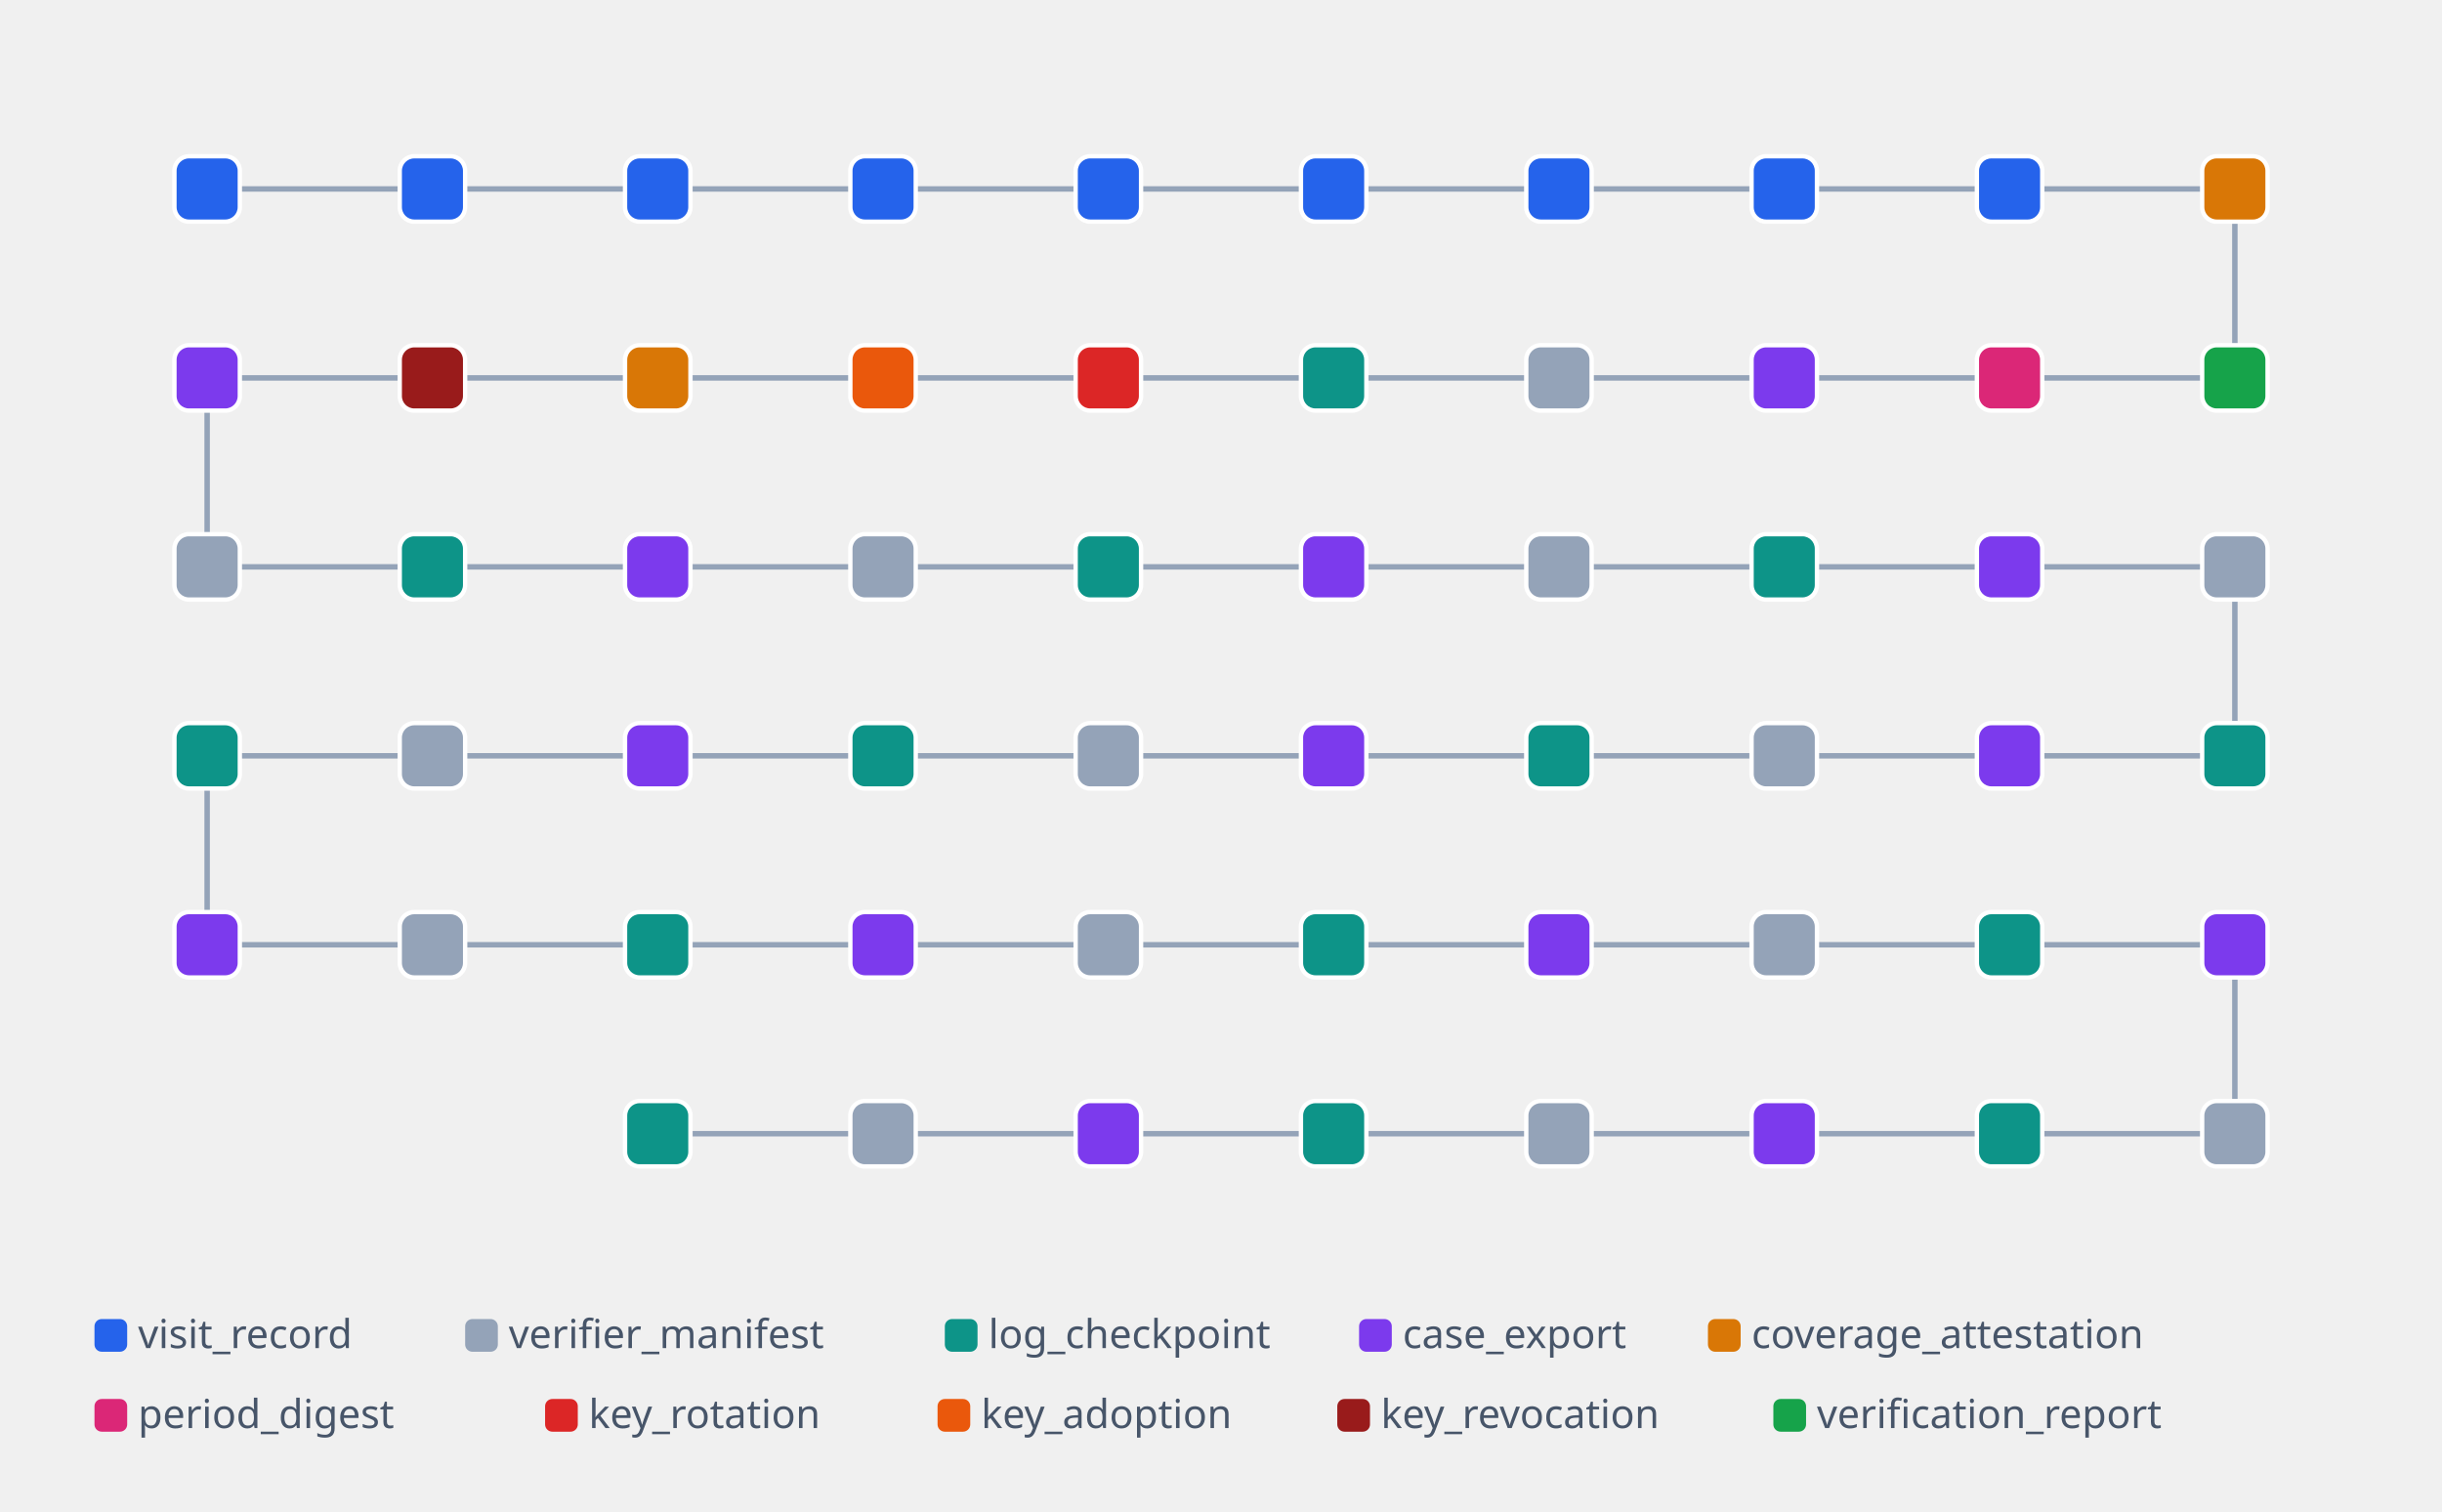
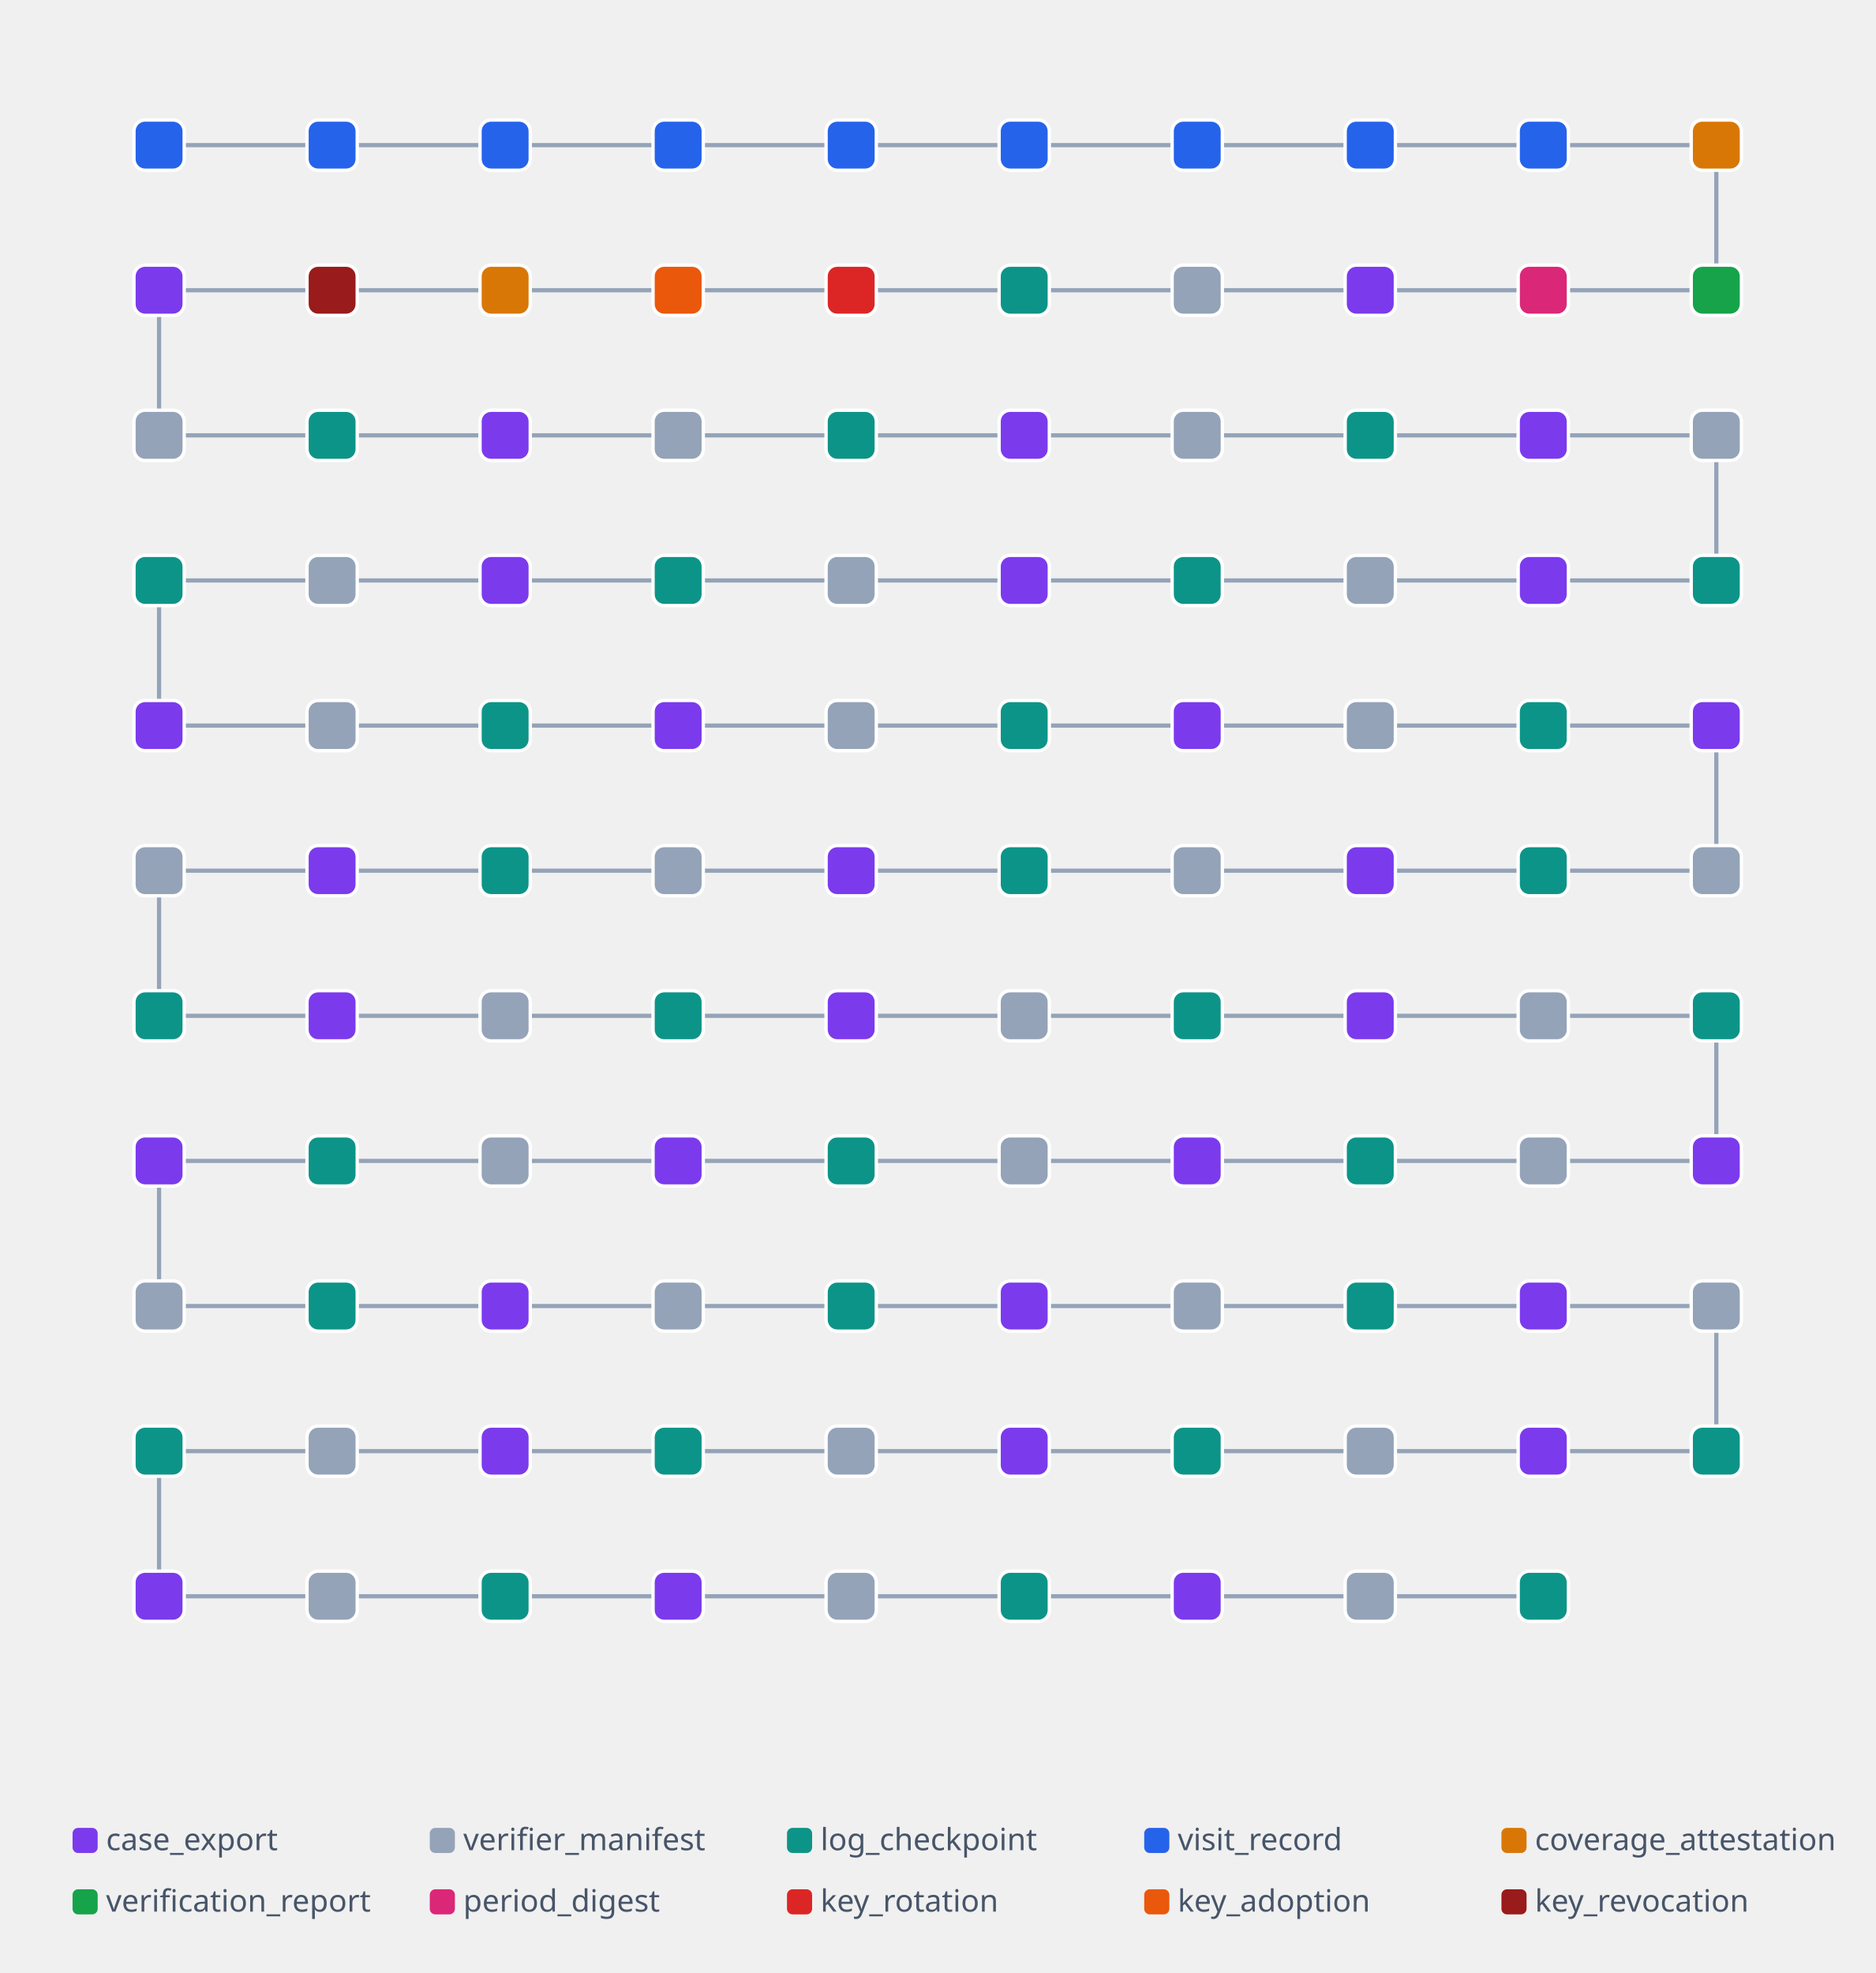
- <svg xmlns="http://www.w3.org/2000/svg" viewBox="0 0 672 416" role="img" aria-label="Hash chain of the 58 signed receipts">
+ <svg xmlns="http://www.w3.org/2000/svg" viewBox="0 0 672 707" role="img" aria-label="Hash chain of the 109 signed receipts">
  <line x1="57" y1="52" x2="119" y2="52" stroke="#94a3b8" stroke-width="1.5" stroke-dasharray="" />
  <line x1="119" y1="52" x2="181" y2="52" stroke="#94a3b8" stroke-width="1.5" stroke-dasharray="" />
  <line x1="181" y1="52" x2="243" y2="52" stroke="#94a3b8" stroke-width="1.5" stroke-dasharray="" />
  <line x1="243" y1="52" x2="305" y2="52" stroke="#94a3b8" stroke-width="1.5" stroke-dasharray="" />
  <line x1="305" y1="52" x2="367" y2="52" stroke="#94a3b8" stroke-width="1.5" stroke-dasharray="" />
  <line x1="367" y1="52" x2="429" y2="52" stroke="#94a3b8" stroke-width="1.5" stroke-dasharray="" />
  <line x1="429" y1="52" x2="491" y2="52" stroke="#94a3b8" stroke-width="1.5" stroke-dasharray="" />
  <line x1="491" y1="52" x2="553" y2="52" stroke="#94a3b8" stroke-width="1.5" stroke-dasharray="" />
  <line x1="553" y1="52" x2="615" y2="52" stroke="#94a3b8" stroke-width="1.5" stroke-dasharray="" />
  <line x1="615" y1="52" x2="615" y2="104" stroke="#94a3b8" stroke-width="1.5" stroke-dasharray="" />
  <line x1="615" y1="104" x2="553" y2="104" stroke="#94a3b8" stroke-width="1.5" stroke-dasharray="" />
  <line x1="553" y1="104" x2="491" y2="104" stroke="#94a3b8" stroke-width="1.5" stroke-dasharray="" />
  <line x1="491" y1="104" x2="429" y2="104" stroke="#94a3b8" stroke-width="1.5" stroke-dasharray="" />
  <line x1="429" y1="104" x2="367" y2="104" stroke="#94a3b8" stroke-width="1.5" stroke-dasharray="" />
  <line x1="367" y1="104" x2="305" y2="104" stroke="#94a3b8" stroke-width="1.5" stroke-dasharray="" />
  <line x1="305" y1="104" x2="243" y2="104" stroke="#94a3b8" stroke-width="1.5" stroke-dasharray="" />
  <line x1="243" y1="104" x2="181" y2="104" stroke="#94a3b8" stroke-width="1.5" stroke-dasharray="" />
  <line x1="181" y1="104" x2="119" y2="104" stroke="#94a3b8" stroke-width="1.5" stroke-dasharray="" />
  <line x1="119" y1="104" x2="57" y2="104" stroke="#94a3b8" stroke-width="1.5" stroke-dasharray="" />
  <line x1="57" y1="104" x2="57" y2="156" stroke="#94a3b8" stroke-width="1.5" stroke-dasharray="" />
  <line x1="57" y1="156" x2="119" y2="156" stroke="#94a3b8" stroke-width="1.5" stroke-dasharray="" />
  <line x1="119" y1="156" x2="181" y2="156" stroke="#94a3b8" stroke-width="1.5" stroke-dasharray="" />
  <line x1="181" y1="156" x2="243" y2="156" stroke="#94a3b8" stroke-width="1.5" stroke-dasharray="" />
  <line x1="243" y1="156" x2="305" y2="156" stroke="#94a3b8" stroke-width="1.5" stroke-dasharray="" />
  <line x1="305" y1="156" x2="367" y2="156" stroke="#94a3b8" stroke-width="1.5" stroke-dasharray="" />
  <line x1="367" y1="156" x2="429" y2="156" stroke="#94a3b8" stroke-width="1.5" stroke-dasharray="" />
  <line x1="429" y1="156" x2="491" y2="156" stroke="#94a3b8" stroke-width="1.5" stroke-dasharray="" />
  <line x1="491" y1="156" x2="553" y2="156" stroke="#94a3b8" stroke-width="1.5" stroke-dasharray="" />
  <line x1="553" y1="156" x2="615" y2="156" stroke="#94a3b8" stroke-width="1.5" stroke-dasharray="" />
  <line x1="615" y1="156" x2="615" y2="208" stroke="#94a3b8" stroke-width="1.5" stroke-dasharray="" />
  <line x1="615" y1="208" x2="553" y2="208" stroke="#94a3b8" stroke-width="1.5" stroke-dasharray="" />
  <line x1="553" y1="208" x2="491" y2="208" stroke="#94a3b8" stroke-width="1.5" stroke-dasharray="" />
  <line x1="491" y1="208" x2="429" y2="208" stroke="#94a3b8" stroke-width="1.5" stroke-dasharray="" />
  <line x1="429" y1="208" x2="367" y2="208" stroke="#94a3b8" stroke-width="1.5" stroke-dasharray="" />
  <line x1="367" y1="208" x2="305" y2="208" stroke="#94a3b8" stroke-width="1.5" stroke-dasharray="" />
  <line x1="305" y1="208" x2="243" y2="208" stroke="#94a3b8" stroke-width="1.5" stroke-dasharray="" />
  <line x1="243" y1="208" x2="181" y2="208" stroke="#94a3b8" stroke-width="1.5" stroke-dasharray="" />
  <line x1="181" y1="208" x2="119" y2="208" stroke="#94a3b8" stroke-width="1.5" stroke-dasharray="" />
  <line x1="119" y1="208" x2="57" y2="208" stroke="#94a3b8" stroke-width="1.5" stroke-dasharray="" />
  <line x1="57" y1="208" x2="57" y2="260" stroke="#94a3b8" stroke-width="1.5" stroke-dasharray="" />
  <line x1="57" y1="260" x2="119" y2="260" stroke="#94a3b8" stroke-width="1.5" stroke-dasharray="" />
  <line x1="119" y1="260" x2="181" y2="260" stroke="#94a3b8" stroke-width="1.5" stroke-dasharray="" />
  <line x1="181" y1="260" x2="243" y2="260" stroke="#94a3b8" stroke-width="1.5" stroke-dasharray="" />
  <line x1="243" y1="260" x2="305" y2="260" stroke="#94a3b8" stroke-width="1.5" stroke-dasharray="" />
  <line x1="305" y1="260" x2="367" y2="260" stroke="#94a3b8" stroke-width="1.5" stroke-dasharray="" />
  <line x1="367" y1="260" x2="429" y2="260" stroke="#94a3b8" stroke-width="1.5" stroke-dasharray="" />
  <line x1="429" y1="260" x2="491" y2="260" stroke="#94a3b8" stroke-width="1.5" stroke-dasharray="" />
  <line x1="491" y1="260" x2="553" y2="260" stroke="#94a3b8" stroke-width="1.5" stroke-dasharray="" />
  <line x1="553" y1="260" x2="615" y2="260" stroke="#94a3b8" stroke-width="1.5" stroke-dasharray="" />
  <line x1="615" y1="260" x2="615" y2="312" stroke="#94a3b8" stroke-width="1.5" stroke-dasharray="" />
  <line x1="615" y1="312" x2="553" y2="312" stroke="#94a3b8" stroke-width="1.5" stroke-dasharray="" />
  <line x1="553" y1="312" x2="491" y2="312" stroke="#94a3b8" stroke-width="1.5" stroke-dasharray="" />
  <line x1="491" y1="312" x2="429" y2="312" stroke="#94a3b8" stroke-width="1.5" stroke-dasharray="" />
  <line x1="429" y1="312" x2="367" y2="312" stroke="#94a3b8" stroke-width="1.5" stroke-dasharray="" />
  <line x1="367" y1="312" x2="305" y2="312" stroke="#94a3b8" stroke-width="1.5" stroke-dasharray="" />
  <line x1="305" y1="312" x2="243" y2="312" stroke="#94a3b8" stroke-width="1.5" stroke-dasharray="" />
  <line x1="243" y1="312" x2="181" y2="312" stroke="#94a3b8" stroke-width="1.5" stroke-dasharray="" />
+   <line x1="181" y1="312" x2="119" y2="312" stroke="#94a3b8" stroke-width="1.5" stroke-dasharray="" />
+   <line x1="119" y1="312" x2="57" y2="312" stroke="#94a3b8" stroke-width="1.5" stroke-dasharray="" />
+   <line x1="57" y1="312" x2="57" y2="364" stroke="#94a3b8" stroke-width="1.5" stroke-dasharray="" />
+   <line x1="57" y1="364" x2="119" y2="364" stroke="#94a3b8" stroke-width="1.5" stroke-dasharray="" />
+   <line x1="119" y1="364" x2="181" y2="364" stroke="#94a3b8" stroke-width="1.5" stroke-dasharray="" />
+   <line x1="181" y1="364" x2="243" y2="364" stroke="#94a3b8" stroke-width="1.5" stroke-dasharray="" />
+   <line x1="243" y1="364" x2="305" y2="364" stroke="#94a3b8" stroke-width="1.5" stroke-dasharray="" />
+   <line x1="305" y1="364" x2="367" y2="364" stroke="#94a3b8" stroke-width="1.5" stroke-dasharray="" />
+   <line x1="367" y1="364" x2="429" y2="364" stroke="#94a3b8" stroke-width="1.5" stroke-dasharray="" />
+   <line x1="429" y1="364" x2="491" y2="364" stroke="#94a3b8" stroke-width="1.5" stroke-dasharray="" />
+   <line x1="491" y1="364" x2="553" y2="364" stroke="#94a3b8" stroke-width="1.5" stroke-dasharray="" />
+   <line x1="553" y1="364" x2="615" y2="364" stroke="#94a3b8" stroke-width="1.5" stroke-dasharray="" />
+   <line x1="615" y1="364" x2="615" y2="416" stroke="#94a3b8" stroke-width="1.5" stroke-dasharray="" />
+   <line x1="615" y1="416" x2="553" y2="416" stroke="#94a3b8" stroke-width="1.5" stroke-dasharray="" />
+   <line x1="553" y1="416" x2="491" y2="416" stroke="#94a3b8" stroke-width="1.5" stroke-dasharray="" />
+   <line x1="491" y1="416" x2="429" y2="416" stroke="#94a3b8" stroke-width="1.5" stroke-dasharray="" />
+   <line x1="429" y1="416" x2="367" y2="416" stroke="#94a3b8" stroke-width="1.5" stroke-dasharray="" />
+   <line x1="367" y1="416" x2="305" y2="416" stroke="#94a3b8" stroke-width="1.5" stroke-dasharray="" />
+   <line x1="305" y1="416" x2="243" y2="416" stroke="#94a3b8" stroke-width="1.5" stroke-dasharray="" />
+   <line x1="243" y1="416" x2="181" y2="416" stroke="#94a3b8" stroke-width="1.5" stroke-dasharray="" />
+   <line x1="181" y1="416" x2="119" y2="416" stroke="#94a3b8" stroke-width="1.5" stroke-dasharray="" />
+   <line x1="119" y1="416" x2="57" y2="416" stroke="#94a3b8" stroke-width="1.5" stroke-dasharray="" />
+   <line x1="57" y1="416" x2="57" y2="468" stroke="#94a3b8" stroke-width="1.5" stroke-dasharray="" />
+   <line x1="57" y1="468" x2="119" y2="468" stroke="#94a3b8" stroke-width="1.5" stroke-dasharray="" />
+   <line x1="119" y1="468" x2="181" y2="468" stroke="#94a3b8" stroke-width="1.5" stroke-dasharray="" />
+   <line x1="181" y1="468" x2="243" y2="468" stroke="#94a3b8" stroke-width="1.5" stroke-dasharray="" />
+   <line x1="243" y1="468" x2="305" y2="468" stroke="#94a3b8" stroke-width="1.5" stroke-dasharray="" />
+   <line x1="305" y1="468" x2="367" y2="468" stroke="#94a3b8" stroke-width="1.5" stroke-dasharray="" />
+   <line x1="367" y1="468" x2="429" y2="468" stroke="#94a3b8" stroke-width="1.5" stroke-dasharray="" />
+   <line x1="429" y1="468" x2="491" y2="468" stroke="#94a3b8" stroke-width="1.5" stroke-dasharray="" />
+   <line x1="491" y1="468" x2="553" y2="468" stroke="#94a3b8" stroke-width="1.5" stroke-dasharray="" />
+   <line x1="553" y1="468" x2="615" y2="468" stroke="#94a3b8" stroke-width="1.5" stroke-dasharray="" />
+   <line x1="615" y1="468" x2="615" y2="520" stroke="#94a3b8" stroke-width="1.5" stroke-dasharray="" />
+   <line x1="615" y1="520" x2="553" y2="520" stroke="#94a3b8" stroke-width="1.5" stroke-dasharray="" />
+   <line x1="553" y1="520" x2="491" y2="520" stroke="#94a3b8" stroke-width="1.5" stroke-dasharray="" />
+   <line x1="491" y1="520" x2="429" y2="520" stroke="#94a3b8" stroke-width="1.5" stroke-dasharray="" />
+   <line x1="429" y1="520" x2="367" y2="520" stroke="#94a3b8" stroke-width="1.5" stroke-dasharray="" />
+   <line x1="367" y1="520" x2="305" y2="520" stroke="#94a3b8" stroke-width="1.5" stroke-dasharray="" />
+   <line x1="305" y1="520" x2="243" y2="520" stroke="#94a3b8" stroke-width="1.5" stroke-dasharray="" />
+   <line x1="243" y1="520" x2="181" y2="520" stroke="#94a3b8" stroke-width="1.5" stroke-dasharray="" />
+   <line x1="181" y1="520" x2="119" y2="520" stroke="#94a3b8" stroke-width="1.5" stroke-dasharray="" />
+   <line x1="119" y1="520" x2="57" y2="520" stroke="#94a3b8" stroke-width="1.5" stroke-dasharray="" />
+   <line x1="57" y1="520" x2="57" y2="572" stroke="#94a3b8" stroke-width="1.5" stroke-dasharray="" />
+   <line x1="57" y1="572" x2="119" y2="572" stroke="#94a3b8" stroke-width="1.5" stroke-dasharray="" />
+   <line x1="119" y1="572" x2="181" y2="572" stroke="#94a3b8" stroke-width="1.5" stroke-dasharray="" />
+   <line x1="181" y1="572" x2="243" y2="572" stroke="#94a3b8" stroke-width="1.5" stroke-dasharray="" />
+   <line x1="243" y1="572" x2="305" y2="572" stroke="#94a3b8" stroke-width="1.5" stroke-dasharray="" />
+   <line x1="305" y1="572" x2="367" y2="572" stroke="#94a3b8" stroke-width="1.5" stroke-dasharray="" />
+   <line x1="367" y1="572" x2="429" y2="572" stroke="#94a3b8" stroke-width="1.5" stroke-dasharray="" />
+   <line x1="429" y1="572" x2="491" y2="572" stroke="#94a3b8" stroke-width="1.5" stroke-dasharray="" />
+   <line x1="491" y1="572" x2="553" y2="572" stroke="#94a3b8" stroke-width="1.5" stroke-dasharray="" />
  <g font-family="system-ui,sans-serif" font-size="11">
-     <rect x="26" y="363" width="9" height="9" rx="2" fill="#2563eb" />
-     <text x="38" y="371" fill="#475569">visit_record</text>
-     <rect x="128" y="363" width="9" height="9" rx="2" fill="#94a3b8" />
-     <text x="140" y="371" fill="#475569">verifier_manifest</text>
-     <rect x="260" y="363" width="9" height="9" rx="2" fill="#0d9488" />
-     <text x="272" y="371" fill="#475569">log_checkpoint</text>
-     <rect x="374" y="363" width="9" height="9" rx="2" fill="#7c3aed" />
-     <text x="386" y="371" fill="#475569">case_export</text>
-     <rect x="470" y="363" width="9" height="9" rx="2" fill="#d97706" />
-     <text x="482" y="371" fill="#475569">coverage_attestation</text>
-     <rect x="26" y="385" width="9" height="9" rx="2" fill="#db2777" />
-     <text x="38" y="393" fill="#475569">period_digest</text>
-     <rect x="150" y="385" width="9" height="9" rx="2" fill="#dc2626" />
-     <text x="162" y="393" fill="#475569">key_rotation</text>
-     <rect x="258" y="385" width="9" height="9" rx="2" fill="#ea580c" />
-     <text x="270" y="393" fill="#475569">key_adoption</text>
-     <rect x="368" y="385" width="9" height="9" rx="2" fill="#991b1b" />
-     <text x="380" y="393" fill="#475569">key_revocation</text>
-     <rect x="488" y="385" width="9" height="9" rx="2" fill="#16a34a" />
-     <text x="500" y="393" fill="#475569">verification_report</text>
+     <rect x="26" y="655" width="9" height="9" rx="2" fill="#7c3aed" />
+     <text x="38" y="663" fill="#475569">case_export</text>
+     <rect x="154" y="655" width="9" height="9" rx="2" fill="#94a3b8" />
+     <text x="166" y="663" fill="#475569">verifier_manifest</text>
+     <rect x="282" y="655" width="9" height="9" rx="2" fill="#0d9488" />
+     <text x="294" y="663" fill="#475569">log_checkpoint</text>
+     <rect x="410" y="655" width="9" height="9" rx="2" fill="#2563eb" />
+     <text x="422" y="663" fill="#475569">visit_record</text>
+     <rect x="538" y="655" width="9" height="9" rx="2" fill="#d97706" />
+     <text x="550" y="663" fill="#475569">coverage_attestation</text>
+     <rect x="26" y="677" width="9" height="9" rx="2" fill="#16a34a" />
+     <text x="38" y="685" fill="#475569">verification_report</text>
+     <rect x="154" y="677" width="9" height="9" rx="2" fill="#db2777" />
+     <text x="166" y="685" fill="#475569">period_digest</text>
+     <rect x="282" y="677" width="9" height="9" rx="2" fill="#dc2626" />
+     <text x="294" y="685" fill="#475569">key_rotation</text>
+     <rect x="410" y="677" width="9" height="9" rx="2" fill="#ea580c" />
+     <text x="422" y="685" fill="#475569">key_adoption</text>
+     <rect x="538" y="677" width="9" height="9" rx="2" fill="#991b1b" />
+     <text x="550" y="685" fill="#475569">key_revocation</text>
  </g>
  <a href="verify.html#demo-receipts/rcpt_12c9510dfc604236b880b034fce4af7e">
    <rect x="48" y="43" width="18" height="18" rx="4" fill="#2563eb" stroke="#fff" stroke-width="1.2" />
  </a>
  <a href="verify.html#demo-receipts/rcpt_8af58f6242d04e13a94147ddc2c70a19">
    <rect x="110" y="43" width="18" height="18" rx="4" fill="#2563eb" stroke="#fff" stroke-width="1.2" />
  </a>
  <a href="verify.html#demo-receipts/rcpt_37681e276983465d82c137e0afd5a945">
    <rect x="172" y="43" width="18" height="18" rx="4" fill="#2563eb" stroke="#fff" stroke-width="1.2" />
  </a>
  <a href="verify.html#demo-receipts/rcpt_b57e23ba30284005a8bf1dc7fbf28d4d">
    <rect x="234" y="43" width="18" height="18" rx="4" fill="#2563eb" stroke="#fff" stroke-width="1.2" />
  </a>
  <a href="verify.html#demo-receipts/rcpt_7373c6fdbe6041608942f01f656e44c5">
    <rect x="296" y="43" width="18" height="18" rx="4" fill="#2563eb" stroke="#fff" stroke-width="1.2" />
  </a>
  <a href="verify.html#demo-receipts/rcpt_0ffc37fdd0c64c588dce34d9844117cb">
    <rect x="358" y="43" width="18" height="18" rx="4" fill="#2563eb" stroke="#fff" stroke-width="1.2" />
  </a>
  <a href="verify.html#demo-receipts/rcpt_9fc26a4236a04f38b1f73ff4d864861b">
    <rect x="420" y="43" width="18" height="18" rx="4" fill="#2563eb" stroke="#fff" stroke-width="1.2" />
  </a>
  <a href="verify.html#demo-receipts/rcpt_63a5a0bfb86c453c8110ca37282b4fe8">
    <rect x="482" y="43" width="18" height="18" rx="4" fill="#2563eb" stroke="#fff" stroke-width="1.2" />
  </a>
  <a href="verify.html#demo-receipts/rcpt_8aaa072a0af1424793d533ee86cde1e0">
    <rect x="544" y="43" width="18" height="18" rx="4" fill="#2563eb" stroke="#fff" stroke-width="1.2" />
  </a>
  <a href="verify.html#demo-receipts/rcpt_8c63a69c901d4cb990038bdea191e3f6">
    <rect x="606" y="43" width="18" height="18" rx="4" fill="#d97706" stroke="#fff" stroke-width="1.2" />
  </a>
  <a href="verify.html#demo-receipts/rcpt_8836cc13a0b34f908d765d445bdaa82d">
    <rect x="606" y="95" width="18" height="18" rx="4" fill="#16a34a" stroke="#fff" stroke-width="1.2" />
  </a>
  <a href="verify.html#demo-receipts/rcpt_c44581e230574aa5919a280f808f489c">
    <rect x="544" y="95" width="18" height="18" rx="4" fill="#db2777" stroke="#fff" stroke-width="1.2" />
  </a>
  <a href="verify.html#demo-receipts/rcpt_7f21638d4d7d4c52beba8a5f7534babe">
    <rect x="482" y="95" width="18" height="18" rx="4" fill="#7c3aed" stroke="#fff" stroke-width="1.2" />
  </a>
  <a href="verify.html#demo-receipts/rcpt_74e06becb2c84680876c918cd6cc4bc3">
    <rect x="420" y="95" width="18" height="18" rx="4" fill="#94a3b8" stroke="#fff" stroke-width="1.2" />
  </a>
  <a href="verify.html#demo-receipts/rcpt_ba7d5413628645548afffe942c7e8dc9">
    <rect x="358" y="95" width="18" height="18" rx="4" fill="#0d9488" stroke="#fff" stroke-width="1.2" />
  </a>
  <a href="verify.html#demo-receipts/rcpt_10b8bda583df441cb500ad2091d45639">
    <rect x="296" y="95" width="18" height="18" rx="4" fill="#dc2626" stroke="#fff" stroke-width="1.2" />
  </a>
  <a href="verify.html#demo-receipts/rcpt_c54d9cd510f14a468f99f1ceeb980cf4">
    <rect x="234" y="95" width="18" height="18" rx="4" fill="#ea580c" stroke="#fff" stroke-width="1.2" />
  </a>
  <a href="verify.html#demo-receipts/rcpt_170eba68fbe845939f715be5a27d83ad">
    <rect x="172" y="95" width="18" height="18" rx="4" fill="#d97706" stroke="#fff" stroke-width="1.2" />
  </a>
  <a href="verify.html#demo-receipts/rcpt_f701b52cc775472baa1355f52842ba4c">
    <rect x="110" y="95" width="18" height="18" rx="4" fill="#991b1b" stroke="#fff" stroke-width="1.2" />
  </a>
  <a href="verify.html#demo-receipts/rcpt_a1a3eef477cf46f08b96424edf26e956">
    <rect x="48" y="95" width="18" height="18" rx="4" fill="#7c3aed" stroke="#fff" stroke-width="1.2" />
  </a>
  <a href="verify.html#demo-receipts/rcpt_14d7307dcefa4217b94d891bb9492ffa">
    <rect x="48" y="147" width="18" height="18" rx="4" fill="#94a3b8" stroke="#fff" stroke-width="1.2" />
  </a>
  <a href="verify.html#demo-receipts/rcpt_77f1278e3339461d8df8b44f0e77ba28">
    <rect x="110" y="147" width="18" height="18" rx="4" fill="#0d9488" stroke="#fff" stroke-width="1.2" />
  </a>
  <a href="verify.html#demo-receipts/rcpt_190244dc8ebf4e4db995f60cd670ab08">
    <rect x="172" y="147" width="18" height="18" rx="4" fill="#7c3aed" stroke="#fff" stroke-width="1.2" />
  </a>
  <a href="verify.html#demo-receipts/rcpt_e56f2252b69c4c8ba0d92f2e6aace1d0">
    <rect x="234" y="147" width="18" height="18" rx="4" fill="#94a3b8" stroke="#fff" stroke-width="1.2" />
  </a>
  <a href="verify.html#demo-receipts/rcpt_1fc28bdd8c9645ba8e54f7252f7ffca3">
    <rect x="296" y="147" width="18" height="18" rx="4" fill="#0d9488" stroke="#fff" stroke-width="1.2" />
  </a>
  <a href="verify.html#demo-receipts/rcpt_195b6284855f46f1b142f693333b8b51">
    <rect x="358" y="147" width="18" height="18" rx="4" fill="#7c3aed" stroke="#fff" stroke-width="1.2" />
  </a>
  <a href="verify.html#demo-receipts/rcpt_20356bf8f7f548c09fa4be25b758485d">
    <rect x="420" y="147" width="18" height="18" rx="4" fill="#94a3b8" stroke="#fff" stroke-width="1.2" />
  </a>
  <a href="verify.html#demo-receipts/rcpt_720b604cd09048c99caf7b178727df72">
    <rect x="482" y="147" width="18" height="18" rx="4" fill="#0d9488" stroke="#fff" stroke-width="1.2" />
  </a>
  <a href="verify.html#demo-receipts/rcpt_6013de3be5444bc09781028b09d8d44f">
    <rect x="544" y="147" width="18" height="18" rx="4" fill="#7c3aed" stroke="#fff" stroke-width="1.2" />
  </a>
  <a href="verify.html#demo-receipts/rcpt_017256aec1b6463699298b962d94de89">
    <rect x="606" y="147" width="18" height="18" rx="4" fill="#94a3b8" stroke="#fff" stroke-width="1.2" />
  </a>
  <a href="verify.html#demo-receipts/rcpt_62cffce985944a3d9e7bc0d8ec1a68fb">
    <rect x="606" y="199" width="18" height="18" rx="4" fill="#0d9488" stroke="#fff" stroke-width="1.2" />
  </a>
  <a href="verify.html#demo-receipts/rcpt_8da66c94f1ac4d379ba6490d648cce00">
    <rect x="544" y="199" width="18" height="18" rx="4" fill="#7c3aed" stroke="#fff" stroke-width="1.2" />
  </a>
  <a href="verify.html#demo-receipts/rcpt_f2c5d00606d84d36b17e3397f2871928">
    <rect x="482" y="199" width="18" height="18" rx="4" fill="#94a3b8" stroke="#fff" stroke-width="1.2" />
  </a>
  <a href="verify.html#demo-receipts/rcpt_14e6d74e6cb24f16a010e49e6a9fea89">
    <rect x="420" y="199" width="18" height="18" rx="4" fill="#0d9488" stroke="#fff" stroke-width="1.2" />
  </a>
  <a href="verify.html#demo-receipts/rcpt_2d0fd9f26265404bb0202115571f55d1">
    <rect x="358" y="199" width="18" height="18" rx="4" fill="#7c3aed" stroke="#fff" stroke-width="1.2" />
  </a>
  <a href="verify.html#demo-receipts/rcpt_a5fcb092ce0a405ab4e76d732e45a6d7">
    <rect x="296" y="199" width="18" height="18" rx="4" fill="#94a3b8" stroke="#fff" stroke-width="1.2" />
  </a>
  <a href="verify.html#demo-receipts/rcpt_df900e2318cb4063a9636e6f7675bafe">
    <rect x="234" y="199" width="18" height="18" rx="4" fill="#0d9488" stroke="#fff" stroke-width="1.2" />
  </a>
  <a href="verify.html#demo-receipts/rcpt_3f2e54317fe543439e0623bceb2687fc">
    <rect x="172" y="199" width="18" height="18" rx="4" fill="#7c3aed" stroke="#fff" stroke-width="1.2" />
  </a>
  <a href="verify.html#demo-receipts/rcpt_e3b32bdd5bac43ff8d64e0944b84b0f2">
    <rect x="110" y="199" width="18" height="18" rx="4" fill="#94a3b8" stroke="#fff" stroke-width="1.2" />
  </a>
  <a href="verify.html#demo-receipts/rcpt_e57b46700a3448b6b168bdfdad48bf4f">
    <rect x="48" y="199" width="18" height="18" rx="4" fill="#0d9488" stroke="#fff" stroke-width="1.2" />
  </a>
  <a href="verify.html#demo-receipts/rcpt_ff6c170ea30b4e8d961afa5a0438b750">
    <rect x="48" y="251" width="18" height="18" rx="4" fill="#7c3aed" stroke="#fff" stroke-width="1.2" />
  </a>
  <a href="verify.html#demo-receipts/rcpt_f8ff0bbf3da34694ab6576d5594ebb18">
    <rect x="110" y="251" width="18" height="18" rx="4" fill="#94a3b8" stroke="#fff" stroke-width="1.2" />
  </a>
  <a href="verify.html#demo-receipts/rcpt_d17f88507d534c20b09acfa00ceac3ef">
    <rect x="172" y="251" width="18" height="18" rx="4" fill="#0d9488" stroke="#fff" stroke-width="1.2" />
  </a>
  <a href="verify.html#demo-receipts/rcpt_64d7c07230ee4492b9cd10ceca2422db">
    <rect x="234" y="251" width="18" height="18" rx="4" fill="#7c3aed" stroke="#fff" stroke-width="1.2" />
  </a>
  <a href="verify.html#demo-receipts/rcpt_3c27fbd396514c989c1b95c92a21b36d">
    <rect x="296" y="251" width="18" height="18" rx="4" fill="#94a3b8" stroke="#fff" stroke-width="1.2" />
  </a>
  <a href="verify.html#demo-receipts/rcpt_cfac1f25e7c44a55adc9b5fd7fd9d018">
    <rect x="358" y="251" width="18" height="18" rx="4" fill="#0d9488" stroke="#fff" stroke-width="1.2" />
  </a>
  <a href="verify.html#demo-receipts/rcpt_ce108add168941e58c92be980cd5d85e">
    <rect x="420" y="251" width="18" height="18" rx="4" fill="#7c3aed" stroke="#fff" stroke-width="1.2" />
  </a>
  <a href="verify.html#demo-receipts/rcpt_fdf84ef39eb04ec999e4ca7f71a289ac">
    <rect x="482" y="251" width="18" height="18" rx="4" fill="#94a3b8" stroke="#fff" stroke-width="1.2" />
  </a>
  <a href="verify.html#demo-receipts/rcpt_6273c758e1c34d54a9545de5dc6d4e2f">
    <rect x="544" y="251" width="18" height="18" rx="4" fill="#0d9488" stroke="#fff" stroke-width="1.2" />
  </a>
  <a href="verify.html#demo-receipts/rcpt_bdc1e0175a7543c0b450e603fdbb69e6">
    <rect x="606" y="251" width="18" height="18" rx="4" fill="#7c3aed" stroke="#fff" stroke-width="1.2" />
  </a>
  <a href="verify.html#demo-receipts/rcpt_fd8c09e3698c481ab11e62a597fa48dc">
    <rect x="606" y="303" width="18" height="18" rx="4" fill="#94a3b8" stroke="#fff" stroke-width="1.2" />
  </a>
  <a href="verify.html#demo-receipts/rcpt_8454c4a1fe9f4ce3a988783eb1591c28">
    <rect x="544" y="303" width="18" height="18" rx="4" fill="#0d9488" stroke="#fff" stroke-width="1.2" />
  </a>
  <a href="verify.html#demo-receipts/rcpt_39c762b5da4e44d5bcfdb84be5ba8b1e">
    <rect x="482" y="303" width="18" height="18" rx="4" fill="#7c3aed" stroke="#fff" stroke-width="1.2" />
  </a>
  <a href="verify.html#demo-receipts/rcpt_581b1c12244d4aa39d7c2ebb5258bf6c">
    <rect x="420" y="303" width="18" height="18" rx="4" fill="#94a3b8" stroke="#fff" stroke-width="1.2" />
  </a>
  <a href="verify.html#demo-receipts/rcpt_337a534bc51e4ce3ace035dc051441d7">
    <rect x="358" y="303" width="18" height="18" rx="4" fill="#0d9488" stroke="#fff" stroke-width="1.2" />
  </a>
  <a href="verify.html#demo-receipts/rcpt_220c693d7412472ca000721fe190756f">
    <rect x="296" y="303" width="18" height="18" rx="4" fill="#7c3aed" stroke="#fff" stroke-width="1.2" />
  </a>
  <a href="verify.html#demo-receipts/rcpt_612dc5f14ee44f88ac80af3770130a8b">
    <rect x="234" y="303" width="18" height="18" rx="4" fill="#94a3b8" stroke="#fff" stroke-width="1.2" />
  </a>
  <a href="verify.html#demo-receipts/rcpt_47b438c0b5194c11867fd02c01760553">
    <rect x="172" y="303" width="18" height="18" rx="4" fill="#0d9488" stroke="#fff" stroke-width="1.2" />
  </a>
+   <a href="verify.html#demo-receipts/rcpt_837e0ea66f6c4ca6bdf6565de17cff96">
+     <rect x="110" y="303" width="18" height="18" rx="4" fill="#7c3aed" stroke="#fff" stroke-width="1.2" />
+   </a>
+   <a href="verify.html#demo-receipts/rcpt_9080c9fa01d44a91a0ec55d200a9e9cf">
+     <rect x="48" y="303" width="18" height="18" rx="4" fill="#94a3b8" stroke="#fff" stroke-width="1.2" />
+   </a>
+   <a href="verify.html#demo-receipts/rcpt_2c6bfafdfeff44f69704cef0a9d861d9">
+     <rect x="48" y="355" width="18" height="18" rx="4" fill="#0d9488" stroke="#fff" stroke-width="1.2" />
+   </a>
+   <a href="verify.html#demo-receipts/rcpt_9adbd79f8be5479e80fdbcee1d523536">
+     <rect x="110" y="355" width="18" height="18" rx="4" fill="#7c3aed" stroke="#fff" stroke-width="1.2" />
+   </a>
+   <a href="verify.html#demo-receipts/rcpt_17d1b66d7de8419e85cf1e0065fe5744">
+     <rect x="172" y="355" width="18" height="18" rx="4" fill="#94a3b8" stroke="#fff" stroke-width="1.2" />
+   </a>
+   <a href="verify.html#demo-receipts/rcpt_23a4e3c9e7764710b8e0818aae38eaa1">
+     <rect x="234" y="355" width="18" height="18" rx="4" fill="#0d9488" stroke="#fff" stroke-width="1.2" />
+   </a>
+   <a href="verify.html#demo-receipts/rcpt_38234db0c33d4a7c9d4d997f66323337">
+     <rect x="296" y="355" width="18" height="18" rx="4" fill="#7c3aed" stroke="#fff" stroke-width="1.2" />
+   </a>
+   <a href="verify.html#demo-receipts/rcpt_eeca23fc602e413b9a720a6dd3e87657">
+     <rect x="358" y="355" width="18" height="18" rx="4" fill="#94a3b8" stroke="#fff" stroke-width="1.2" />
+   </a>
+   <a href="verify.html#demo-receipts/rcpt_af9fc562fdb04a27b7ebb7d7a64fabd7">
+     <rect x="420" y="355" width="18" height="18" rx="4" fill="#0d9488" stroke="#fff" stroke-width="1.2" />
+   </a>
+   <a href="verify.html#demo-receipts/rcpt_e2455f2825da4d1b8c84997d54d1925d">
+     <rect x="482" y="355" width="18" height="18" rx="4" fill="#7c3aed" stroke="#fff" stroke-width="1.2" />
+   </a>
+   <a href="verify.html#demo-receipts/rcpt_87f9bad5cfd1424888b3193b64f43ae4">
+     <rect x="544" y="355" width="18" height="18" rx="4" fill="#94a3b8" stroke="#fff" stroke-width="1.2" />
+   </a>
+   <a href="verify.html#demo-receipts/rcpt_9fe0041c6fd744b0bb69f1272ad8b13c">
+     <rect x="606" y="355" width="18" height="18" rx="4" fill="#0d9488" stroke="#fff" stroke-width="1.2" />
+   </a>
+   <a href="verify.html#demo-receipts/rcpt_13b0383f361b42ea9f9cab78f7cc6af7">
+     <rect x="606" y="407" width="18" height="18" rx="4" fill="#7c3aed" stroke="#fff" stroke-width="1.2" />
+   </a>
+   <a href="verify.html#demo-receipts/rcpt_f1230c11b1304dd4b178b43bd09f9c29">
+     <rect x="544" y="407" width="18" height="18" rx="4" fill="#94a3b8" stroke="#fff" stroke-width="1.2" />
+   </a>
+   <a href="verify.html#demo-receipts/rcpt_f7f0690db724452fb1205afa89196335">
+     <rect x="482" y="407" width="18" height="18" rx="4" fill="#0d9488" stroke="#fff" stroke-width="1.2" />
+   </a>
+   <a href="verify.html#demo-receipts/rcpt_22421e185c754f01bc21f058dbb7ae99">
+     <rect x="420" y="407" width="18" height="18" rx="4" fill="#7c3aed" stroke="#fff" stroke-width="1.2" />
+   </a>
+   <a href="verify.html#demo-receipts/rcpt_8b31c8e0ce114ff68bf3bd70b4792943">
+     <rect x="358" y="407" width="18" height="18" rx="4" fill="#94a3b8" stroke="#fff" stroke-width="1.2" />
+   </a>
+   <a href="verify.html#demo-receipts/rcpt_a871565f1c3f4510b14e29ad6ffe4c79">
+     <rect x="296" y="407" width="18" height="18" rx="4" fill="#0d9488" stroke="#fff" stroke-width="1.2" />
+   </a>
+   <a href="verify.html#demo-receipts/rcpt_17c46ec162a94e0bb0b7a2a50bbc7c3d">
+     <rect x="234" y="407" width="18" height="18" rx="4" fill="#7c3aed" stroke="#fff" stroke-width="1.2" />
+   </a>
+   <a href="verify.html#demo-receipts/rcpt_dab50a2c7ab14142ae0e80e67763c467">
+     <rect x="172" y="407" width="18" height="18" rx="4" fill="#94a3b8" stroke="#fff" stroke-width="1.2" />
+   </a>
+   <a href="verify.html#demo-receipts/rcpt_4fea2e4327934917b8d8d3935ce2e4c5">
+     <rect x="110" y="407" width="18" height="18" rx="4" fill="#0d9488" stroke="#fff" stroke-width="1.2" />
+   </a>
+   <a href="verify.html#demo-receipts/rcpt_65743d4e3352437aaf3f6607fd3a5761">
+     <rect x="48" y="407" width="18" height="18" rx="4" fill="#7c3aed" stroke="#fff" stroke-width="1.2" />
+   </a>
+   <a href="verify.html#demo-receipts/rcpt_fede5b19d0d24006bdc1248d771a6446">
+     <rect x="48" y="459" width="18" height="18" rx="4" fill="#94a3b8" stroke="#fff" stroke-width="1.2" />
+   </a>
+   <a href="verify.html#demo-receipts/rcpt_89e1bd9915f6474d9451fbad8b6be890">
+     <rect x="110" y="459" width="18" height="18" rx="4" fill="#0d9488" stroke="#fff" stroke-width="1.2" />
+   </a>
+   <a href="verify.html#demo-receipts/rcpt_04f70873eab5452d8332c3beb73d79a3">
+     <rect x="172" y="459" width="18" height="18" rx="4" fill="#7c3aed" stroke="#fff" stroke-width="1.2" />
+   </a>
+   <a href="verify.html#demo-receipts/rcpt_e61c2b0da84a4e698c1668afc10ff11d">
+     <rect x="234" y="459" width="18" height="18" rx="4" fill="#94a3b8" stroke="#fff" stroke-width="1.2" />
+   </a>
+   <a href="verify.html#demo-receipts/rcpt_95d96f28bb944affb98ba282aa2725fb">
+     <rect x="296" y="459" width="18" height="18" rx="4" fill="#0d9488" stroke="#fff" stroke-width="1.2" />
+   </a>
+   <a href="verify.html#demo-receipts/rcpt_6e0a08e3baf143aa898c2dd121c98587">
+     <rect x="358" y="459" width="18" height="18" rx="4" fill="#7c3aed" stroke="#fff" stroke-width="1.2" />
+   </a>
+   <a href="verify.html#demo-receipts/rcpt_369830aab8fa4259a1f35fa4d6b6c9e8">
+     <rect x="420" y="459" width="18" height="18" rx="4" fill="#94a3b8" stroke="#fff" stroke-width="1.2" />
+   </a>
+   <a href="verify.html#demo-receipts/rcpt_a2a631e4a5b940818f9db6662ea60807">
+     <rect x="482" y="459" width="18" height="18" rx="4" fill="#0d9488" stroke="#fff" stroke-width="1.2" />
+   </a>
+   <a href="verify.html#demo-receipts/rcpt_e7b5dd4d62cc465289a4cc6def25a123">
+     <rect x="544" y="459" width="18" height="18" rx="4" fill="#7c3aed" stroke="#fff" stroke-width="1.2" />
+   </a>
+   <a href="verify.html#demo-receipts/rcpt_21e900f3ab2a44c7acd40aa71f7f0ab5">
+     <rect x="606" y="459" width="18" height="18" rx="4" fill="#94a3b8" stroke="#fff" stroke-width="1.2" />
+   </a>
+   <a href="verify.html#demo-receipts/rcpt_88df1bff8bc64785a1073208d7df4513">
+     <rect x="606" y="511" width="18" height="18" rx="4" fill="#0d9488" stroke="#fff" stroke-width="1.2" />
+   </a>
+   <a href="verify.html#demo-receipts/rcpt_af3c35dd85b24481bd9a666ae49dff76">
+     <rect x="544" y="511" width="18" height="18" rx="4" fill="#7c3aed" stroke="#fff" stroke-width="1.2" />
+   </a>
+   <a href="verify.html#demo-receipts/rcpt_9e1ae05ce4214191b50d508ccb23f285">
+     <rect x="482" y="511" width="18" height="18" rx="4" fill="#94a3b8" stroke="#fff" stroke-width="1.2" />
+   </a>
+   <a href="verify.html#demo-receipts/rcpt_c06fc336aba54f66a512ac0479d4d1eb">
+     <rect x="420" y="511" width="18" height="18" rx="4" fill="#0d9488" stroke="#fff" stroke-width="1.2" />
+   </a>
+   <a href="verify.html#demo-receipts/rcpt_cfafbbd50d2c40e08845c51abbcfd9e6">
+     <rect x="358" y="511" width="18" height="18" rx="4" fill="#7c3aed" stroke="#fff" stroke-width="1.2" />
+   </a>
+   <a href="verify.html#demo-receipts/rcpt_7e3d09da988742008b7ff743e8d83876">
+     <rect x="296" y="511" width="18" height="18" rx="4" fill="#94a3b8" stroke="#fff" stroke-width="1.2" />
+   </a>
+   <a href="verify.html#demo-receipts/rcpt_3fa5a79bea0349249e8e90409aae46e8">
+     <rect x="234" y="511" width="18" height="18" rx="4" fill="#0d9488" stroke="#fff" stroke-width="1.2" />
+   </a>
+   <a href="verify.html#demo-receipts/rcpt_1b292d0260d648b7945ab277ccbe37c8">
+     <rect x="172" y="511" width="18" height="18" rx="4" fill="#7c3aed" stroke="#fff" stroke-width="1.2" />
+   </a>
+   <a href="verify.html#demo-receipts/rcpt_bafd49ce28274ccf86d5e66b7348c3a6">
+     <rect x="110" y="511" width="18" height="18" rx="4" fill="#94a3b8" stroke="#fff" stroke-width="1.2" />
+   </a>
+   <a href="verify.html#demo-receipts/rcpt_b3864af4d4e84b98a068da6b5c2c0056">
+     <rect x="48" y="511" width="18" height="18" rx="4" fill="#0d9488" stroke="#fff" stroke-width="1.2" />
+   </a>
+   <a href="verify.html#demo-receipts/rcpt_6b050b4339054a27ba10b6cfc9f22801">
+     <rect x="48" y="563" width="18" height="18" rx="4" fill="#7c3aed" stroke="#fff" stroke-width="1.2" />
+   </a>
+   <a href="verify.html#demo-receipts/rcpt_013595fdbaa443528a60a107532a6b60">
+     <rect x="110" y="563" width="18" height="18" rx="4" fill="#94a3b8" stroke="#fff" stroke-width="1.2" />
+   </a>
+   <a href="verify.html#demo-receipts/rcpt_a552fd9812fe44af8b10384fc68dcf68">
+     <rect x="172" y="563" width="18" height="18" rx="4" fill="#0d9488" stroke="#fff" stroke-width="1.2" />
+   </a>
+   <a href="verify.html#demo-receipts/rcpt_d599179cb0224dd6bac8b47020a5fd3a">
+     <rect x="234" y="563" width="18" height="18" rx="4" fill="#7c3aed" stroke="#fff" stroke-width="1.2" />
+   </a>
+   <a href="verify.html#demo-receipts/rcpt_18e322d5edce4d7481f375e571eeb097">
+     <rect x="296" y="563" width="18" height="18" rx="4" fill="#94a3b8" stroke="#fff" stroke-width="1.2" />
+   </a>
+   <a href="verify.html#demo-receipts/rcpt_6f26a65dc8ba4d6c986ff93bfe9edb3d">
+     <rect x="358" y="563" width="18" height="18" rx="4" fill="#0d9488" stroke="#fff" stroke-width="1.2" />
+   </a>
+   <a href="verify.html#demo-receipts/rcpt_fc7e5432478b41f0b18c1a11716393e1">
+     <rect x="420" y="563" width="18" height="18" rx="4" fill="#7c3aed" stroke="#fff" stroke-width="1.2" />
+   </a>
+   <a href="verify.html#demo-receipts/rcpt_abc5fb0a621f41359575e39afe16378e">
+     <rect x="482" y="563" width="18" height="18" rx="4" fill="#94a3b8" stroke="#fff" stroke-width="1.2" />
+   </a>
+   <a href="verify.html#demo-receipts/rcpt_4d3fa335dd454fac818f07e6a6dd1e85">
+     <rect x="544" y="563" width="18" height="18" rx="4" fill="#0d9488" stroke="#fff" stroke-width="1.2" />
+   </a>
</svg>
